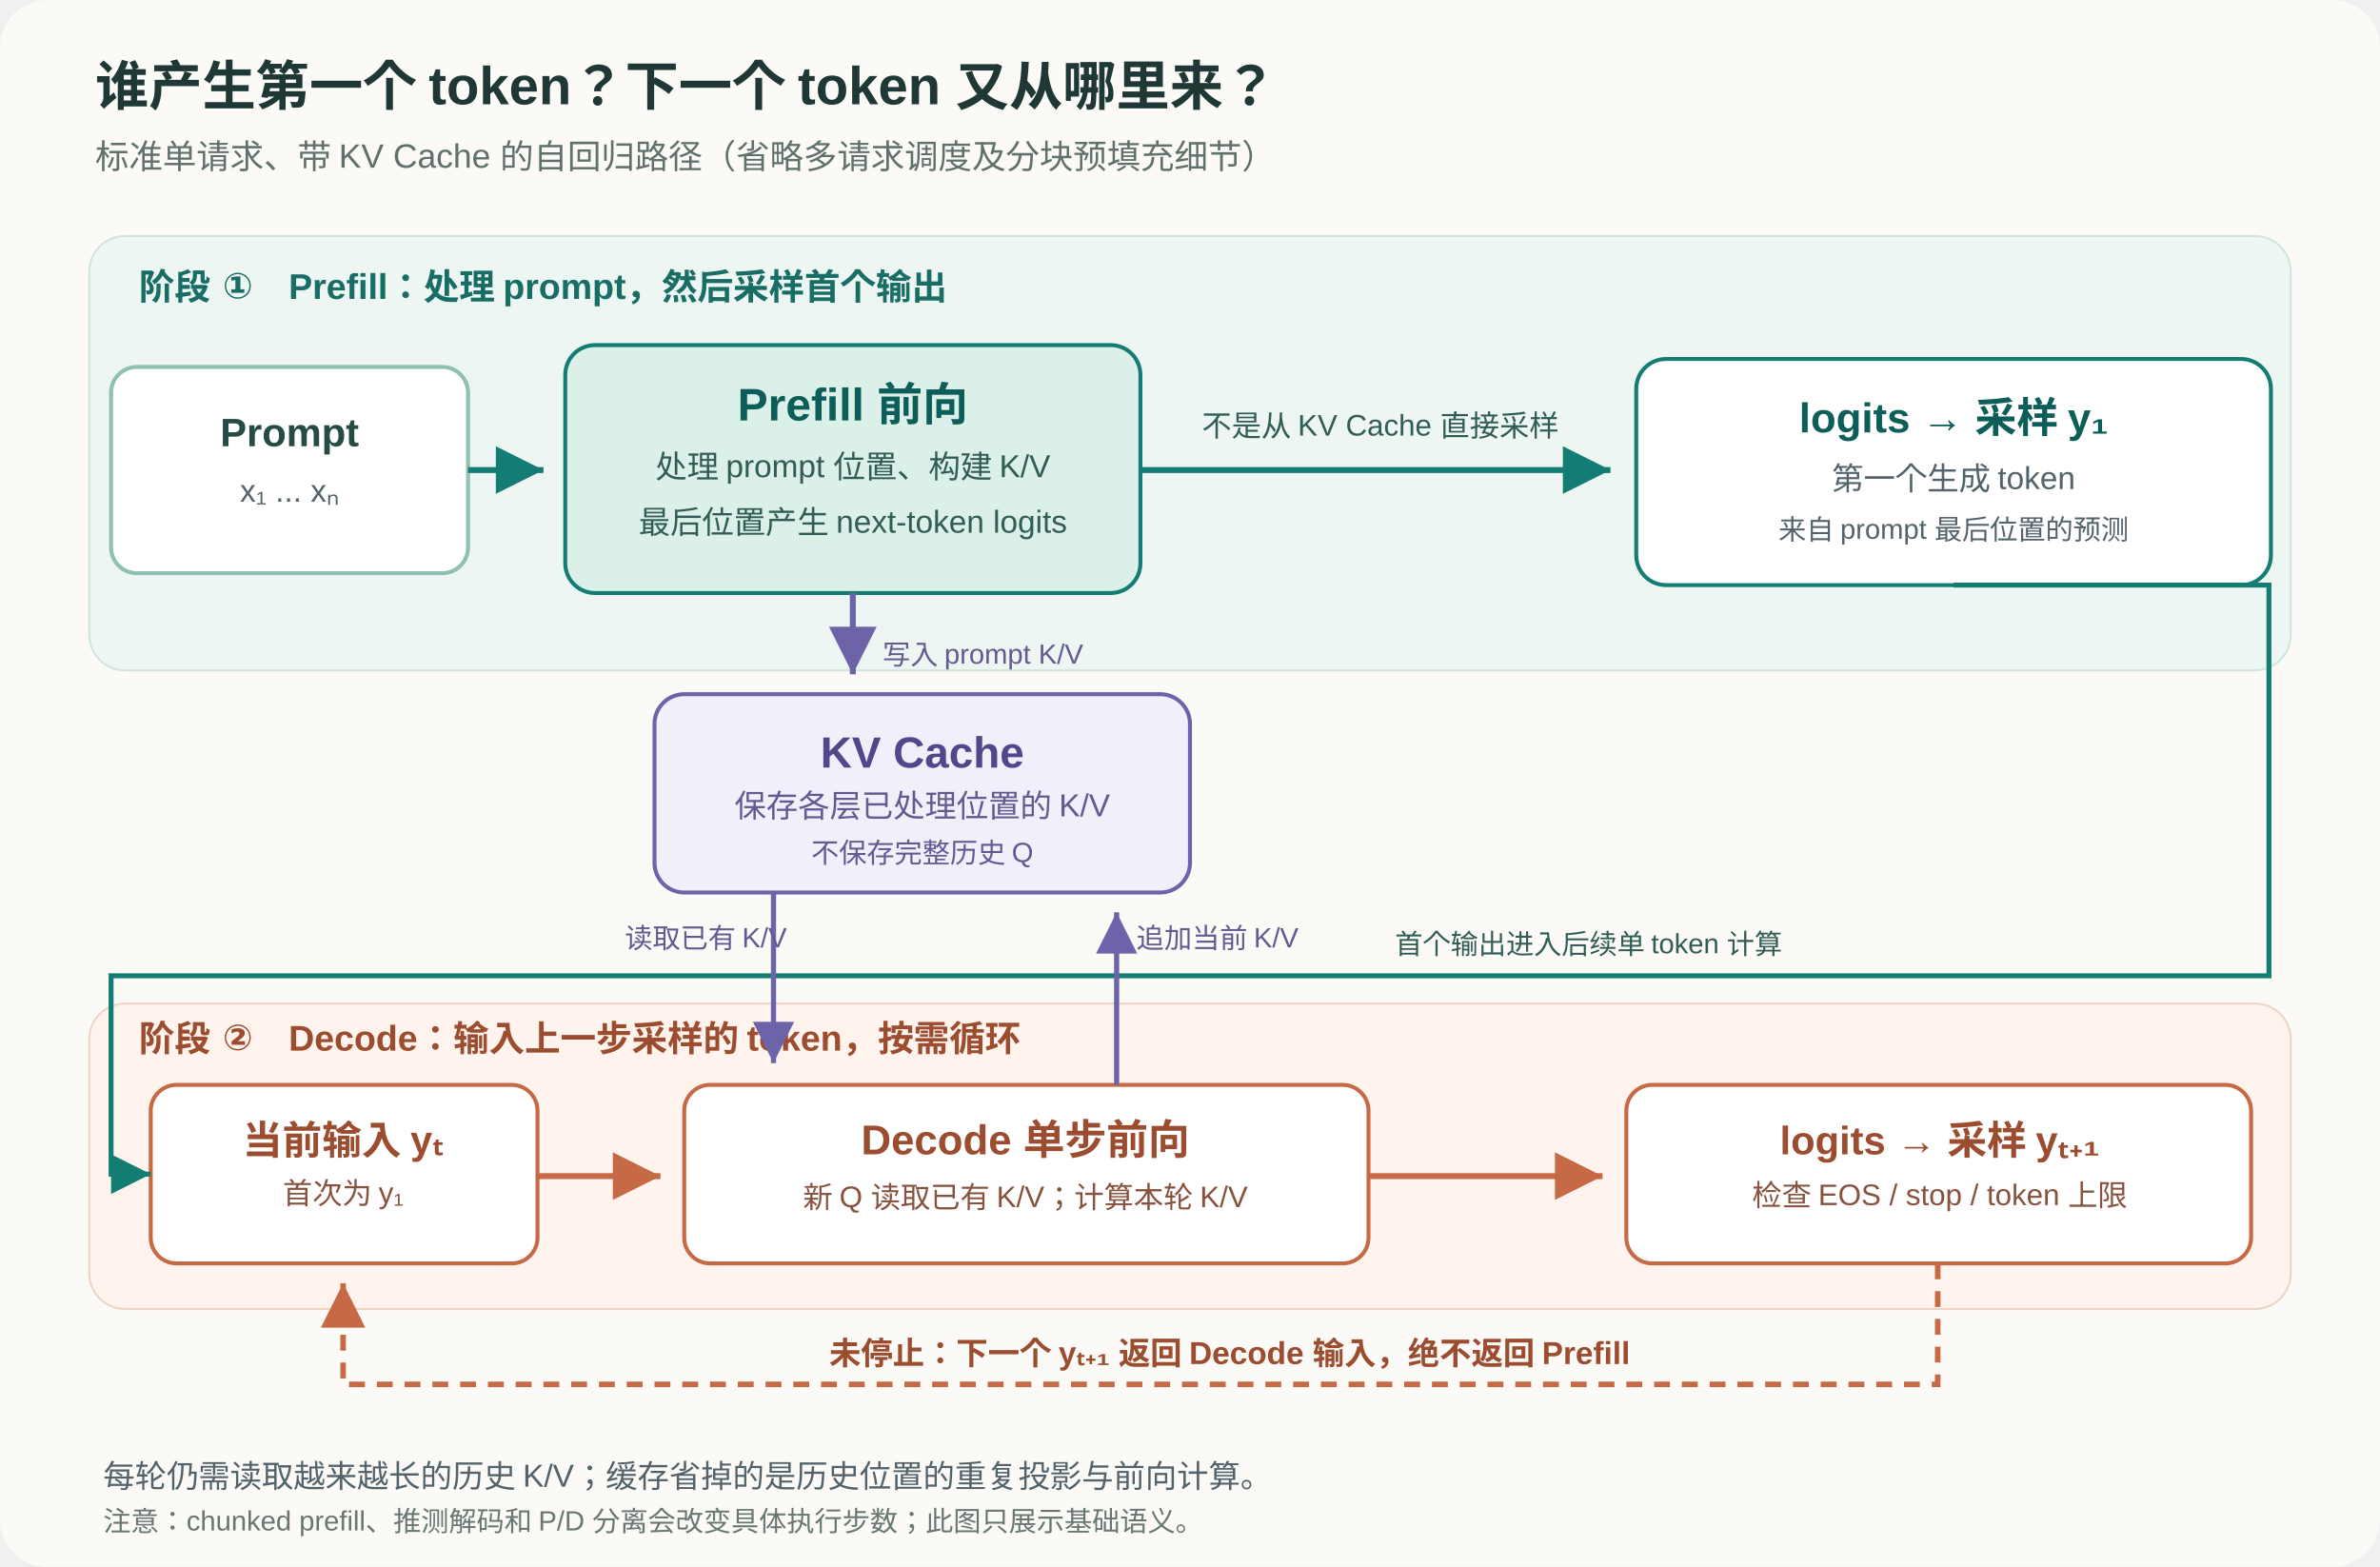
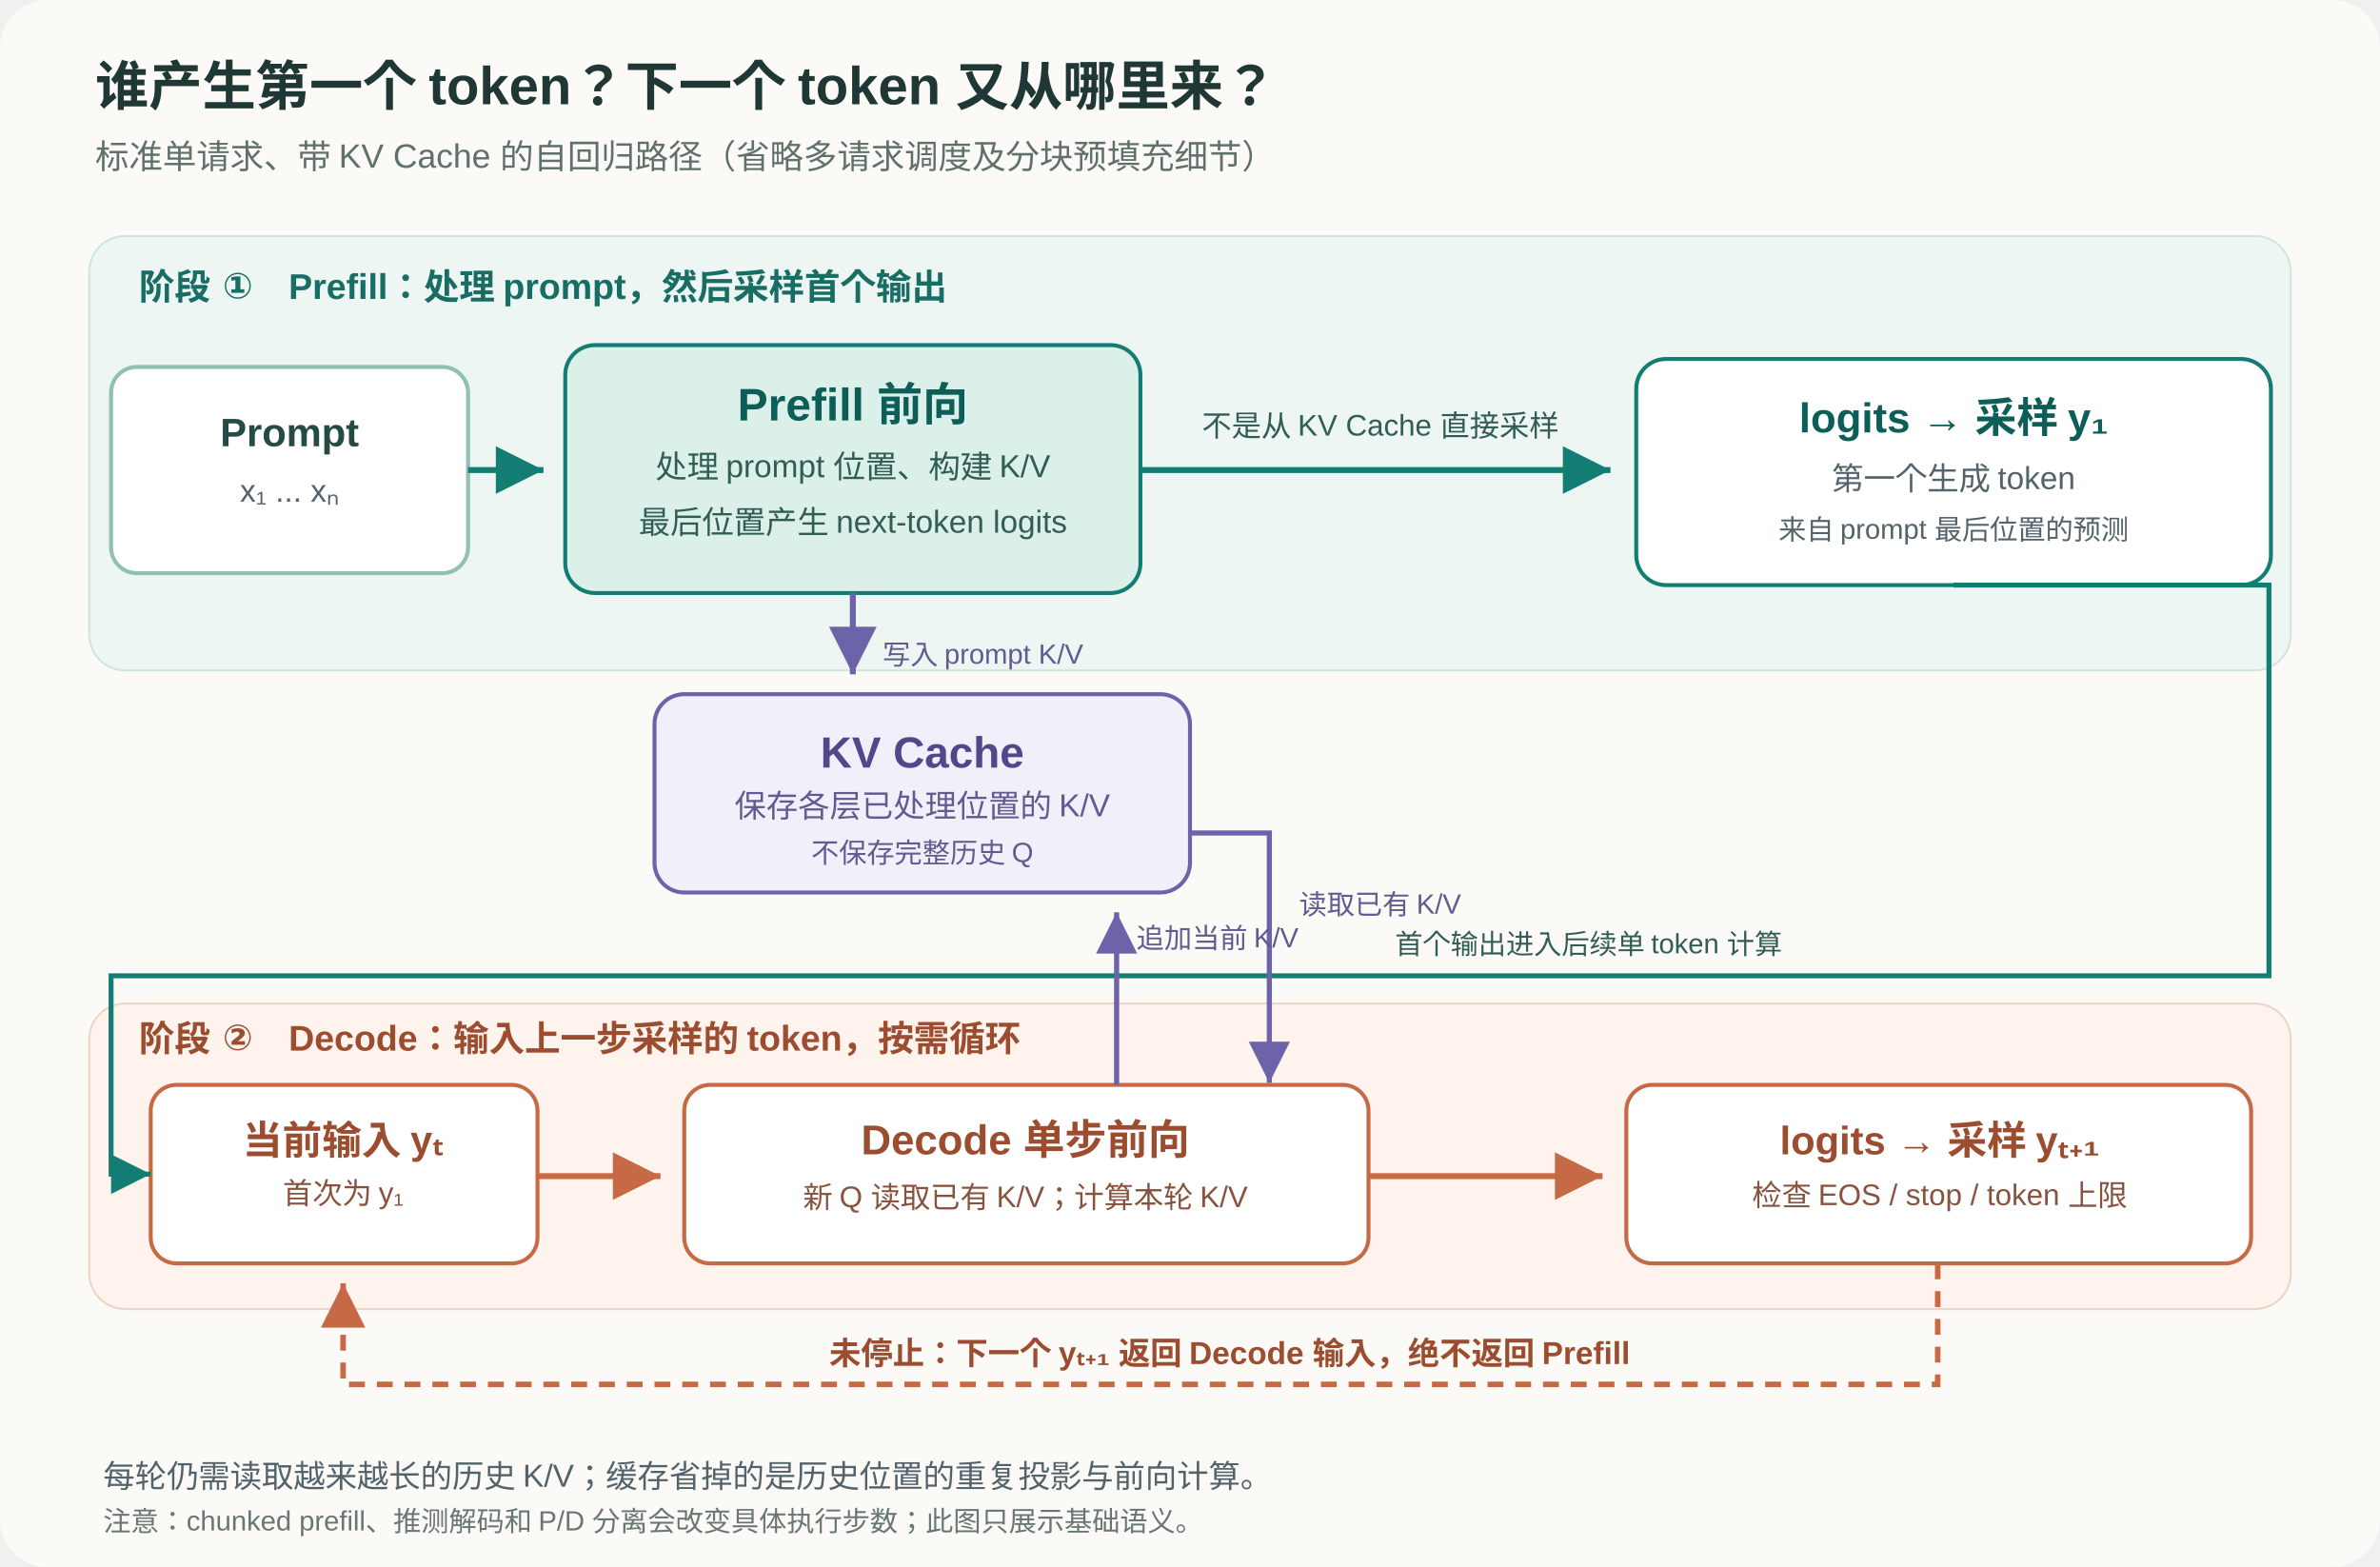
<svg xmlns="http://www.w3.org/2000/svg" viewBox="0 0 1200 790" role="img" aria-labelledby="life-title life-desc">
  <defs>
    <marker id="life-forward" markerWidth="9" markerHeight="9" refX="8" refY="4" orient="auto">
      <path d="M0 0 L8 4 L0 8 Z" fill="#147d73" />
    </marker>
    <marker id="life-loop" markerWidth="9" markerHeight="9" refX="8" refY="4" orient="auto">
      <path d="M0 0 L8 4 L0 8 Z" fill="#c66a46" />
    </marker>
    <marker id="life-cache" markerWidth="9" markerHeight="9" refX="8" refY="4" orient="auto">
      <path d="M0 0 L8 4 L0 8 Z" fill="#6d63a8" />
    </marker>
  </defs>
  <rect width="1200" height="790" rx="24" fill="#fbfaf7" />
  <text x="48" y="53" font-family="Arial,'PingFang SC',sans-serif" font-size="27" font-weight="700" fill="#1f3835">谁产生第一个 token？下一个 token 又从哪里来？</text>
  <text x="48" y="85" font-family="Arial,'PingFang SC',sans-serif" font-size="17" fill="#60716c">标准单请求、带 KV Cache 的自回归路径（省略多请求调度及分块预填充细节）</text>
  <rect x="45" y="119" width="1110" height="219" rx="18" fill="#eef6f3" stroke="#d0e5dd" />
  <text x="70" y="151" font-family="Arial,'PingFang SC',sans-serif" font-size="18" font-weight="700" fill="#186d64">阶段 ①　Prefill：处理 prompt，然后采样首个输出</text>
  <rect x="56" y="185" width="180" height="104" rx="13" fill="#ffffff" stroke="#90bfb3" stroke-width="2" />
  <text x="146" y="225" font-family="Arial,'PingFang SC',sans-serif" text-anchor="middle" font-size="20" font-weight="700" fill="#264b45">Prompt</text>
  <text x="146" y="253" font-family="Arial,'PingFang SC',sans-serif" text-anchor="middle" font-size="16" fill="#53636b">x₁ ... xₙ</text>
  <path id="prompt-to-prefill" d="M236 237 H274" fill="none" stroke="#147d73" stroke-width="3" marker-end="url(#life-forward)" />
  <rect x="285" y="174" width="290" height="125" rx="15" fill="#dbf0e8" stroke="#147d73" stroke-width="2" />
  <text x="430" y="212" font-family="Arial,'PingFang SC',sans-serif" text-anchor="middle" font-size="23" font-weight="700" fill="#0d5e58">Prefill 前向</text>
  <text x="430" y="241" font-family="Arial,'PingFang SC',sans-serif" text-anchor="middle" font-size="16" fill="#315d56">处理 prompt 位置、构建 K/V</text>
  <text x="430" y="269" font-family="Arial,'PingFang SC',sans-serif" text-anchor="middle" font-size="16" fill="#315d56">最后位置产生 next-token logits</text>
  <path id="prefill-to-first-token" d="M575 237 H812" fill="none" stroke="#147d73" stroke-width="3" marker-end="url(#life-forward)" />
  <text x="696" y="220" text-anchor="middle" font-family="Arial,'PingFang SC',sans-serif" font-size="15" fill="#315d56">不是从 KV Cache 直接采样</text>
  <rect x="825" y="181" width="320" height="114" rx="15" fill="#ffffff" stroke="#147d73" stroke-width="2" />
  <text x="985" y="218" text-anchor="middle" font-family="Arial,'PingFang SC',sans-serif" font-size="21" font-weight="700" fill="#0d5e58">logits → 采样 y₁</text>
  <text x="985" y="247" text-anchor="middle" font-family="Arial,'PingFang SC',sans-serif" font-size="16" fill="#53636b">第一个生成 token</text>
  <text x="985" y="272" text-anchor="middle" font-family="Arial,'PingFang SC',sans-serif" font-size="14" fill="#53636b">来自 prompt 最后位置的预测</text>
  <rect x="330" y="350" width="270" height="100" rx="15" fill="#f0effa" stroke="#6d63a8" stroke-width="2" />
  <text x="465" y="387" text-anchor="middle" font-family="Arial,'PingFang SC',sans-serif" font-size="22" font-weight="700" fill="#51488c">KV Cache</text>
  <text x="465" y="412" text-anchor="middle" font-family="Arial,'PingFang SC',sans-serif" font-size="16" fill="#625b91">保存各层已处理位置的 K/V</text>
  <text x="465" y="435" text-anchor="middle" font-family="Arial,'PingFang SC',sans-serif" font-size="14" fill="#625b91">不保存完整历史 Q</text>
  <path id="prefill-to-kv" d="M430 299 V340" fill="none" stroke="#6d63a8" stroke-width="3" marker-end="url(#life-cache)" />
  <text x="445" y="335" font-family="Arial,'PingFang SC',sans-serif" font-size="14" fill="#625b91">写入 prompt K/V</text>
  <rect x="45" y="506" width="1110" height="154" rx="18" fill="#fff4ed" stroke="#edd5c6" />
  <text x="70" y="530" font-family="Arial,'PingFang SC',sans-serif" font-size="18" font-weight="700" fill="#9c4d30">阶段 ②　Decode：输入上一步采样的 token，按需循环</text>
  <rect x="76" y="547" width="195" height="90" rx="13" fill="#ffffff" stroke="#c66a46" stroke-width="2" />
  <text x="173" y="582" text-anchor="middle" font-family="Arial,'PingFang SC',sans-serif" font-size="20" font-weight="700" fill="#9c4d30">当前输入 yₜ</text>
  <text x="173" y="607" text-anchor="middle" font-family="Arial,'PingFang SC',sans-serif" font-size="15" fill="#87533f">首次为 y₁</text>
  <path id="first-token-to-decode-input" d="M985 295 H1144 V492 H56 V592 H76" fill="none" stroke="#147d73" stroke-width="2.5" marker-end="url(#life-forward)" />
  <text x="801" y="481" text-anchor="middle" font-family="Arial,'PingFang SC',sans-serif" font-size="14" fill="#315d56">首个输出进入后续单 token 计算</text>
  <path id="decode-input-to-step" d="M271 593 H333" fill="none" stroke="#c66a46" stroke-width="3" marker-end="url(#life-loop)" />
  <rect x="345" y="547" width="345" height="90" rx="13" fill="#ffffff" stroke="#c66a46" stroke-width="2" />
  <text x="517" y="582" text-anchor="middle" font-family="Arial,'PingFang SC',sans-serif" font-size="21" font-weight="700" fill="#9c4d30">Decode 单步前向</text>
  <text x="517" y="609" text-anchor="middle" font-family="Arial,'PingFang SC',sans-serif" font-size="15" fill="#87533f">新 Q 读取已有 K/V；计算本轮 K/V</text>
-   <path id="kv-to-decode" d="M390 450 V536" fill="none" stroke="#6d63a8" stroke-width="2.6" marker-end="url(#life-cache)" />
-   <text x="315" y="478" font-family="Arial,'PingFang SC',sans-serif" font-size="14" fill="#625b91">读取已有 K/V</text>
+   <path id="kv-to-decode" d="M600 420 H640 V546" fill="none" stroke="#6d63a8" stroke-width="2.6" marker-end="url(#life-cache)" />
+   <text x="655" y="461" font-family="Arial,'PingFang SC',sans-serif" font-size="14" fill="#625b91">读取已有 K/V</text>
  <path id="decode-to-kv" d="M563 547 V460" fill="none" stroke="#6d63a8" stroke-width="2.6" marker-end="url(#life-cache)" />
  <text x="573" y="478" font-family="Arial,'PingFang SC',sans-serif" font-size="14" fill="#625b91">追加当前 K/V</text>
  <path id="decode-step-to-sample" d="M690 593 H808" fill="none" stroke="#c66a46" stroke-width="3" marker-end="url(#life-loop)" />
  <rect x="820" y="547" width="315" height="90" rx="13" fill="#ffffff" stroke="#c66a46" stroke-width="2" />
  <text x="978" y="582" text-anchor="middle" font-family="Arial,'PingFang SC',sans-serif" font-size="20" font-weight="700" fill="#9c4d30">logits → 采样 yₜ₊₁</text>
  <text x="978" y="608" text-anchor="middle" font-family="Arial,'PingFang SC',sans-serif" font-size="15" fill="#87533f">检查 EOS / stop / token 上限</text>
  <path id="decode-repeat-edge" d="M977 637 V698 H173 V647" fill="none" stroke="#c66a46" stroke-width="2.8" stroke-dasharray="8 6" marker-end="url(#life-loop)" />
  <text x="620" y="688" text-anchor="middle" font-family="Arial,'PingFang SC',sans-serif" font-size="16" font-weight="700" fill="#9c4d30">未停止：下一个 yₜ₊₁ 返回 Decode 输入，绝不返回 Prefill</text>
  <text x="52" y="750" font-family="Arial,'PingFang SC',sans-serif" font-size="16" fill="#53636b">每轮仍需读取越来越长的历史 K/V；缓存省掉的是历史位置的重复投影与前向计算。</text>
  <text x="52" y="772" font-family="Arial,'PingFang SC',sans-serif" font-size="14" fill="#697772">注意：chunked prefill、推测解码和 P/D 分离会改变具体执行步数；此图只展示基础语义。</text>
</svg>
